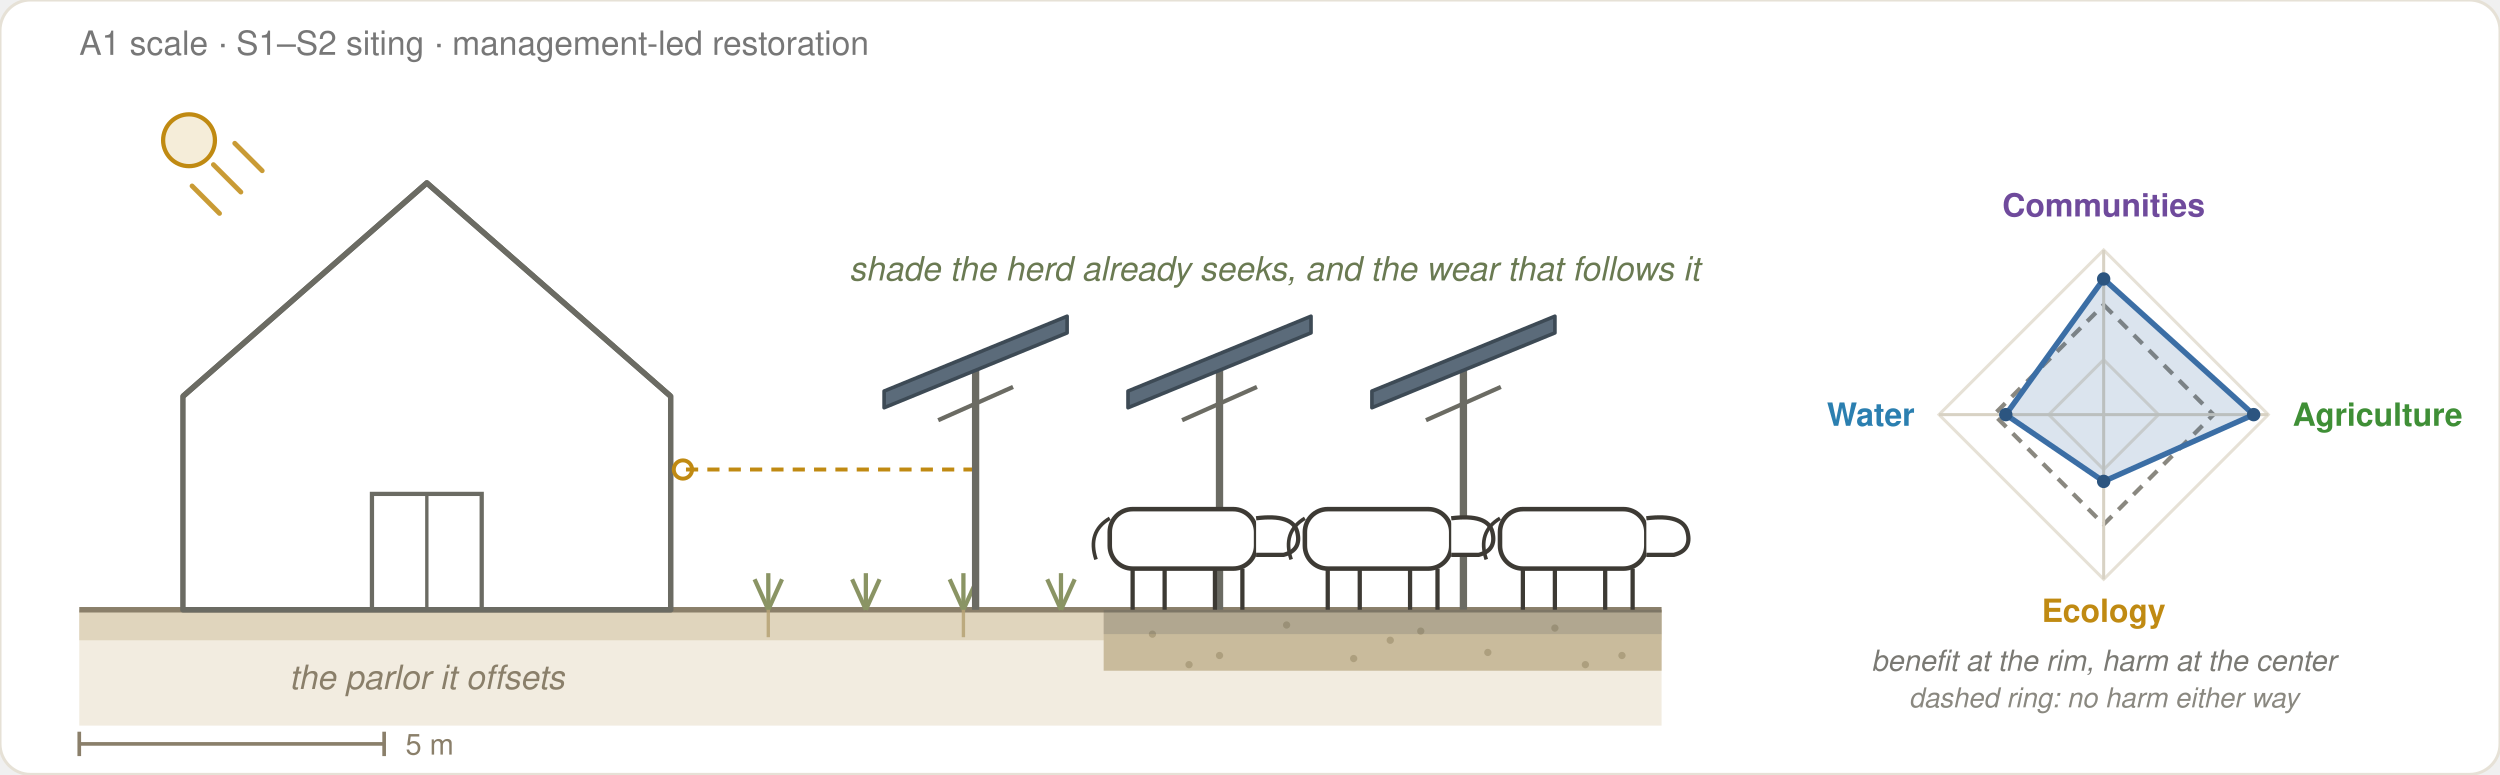
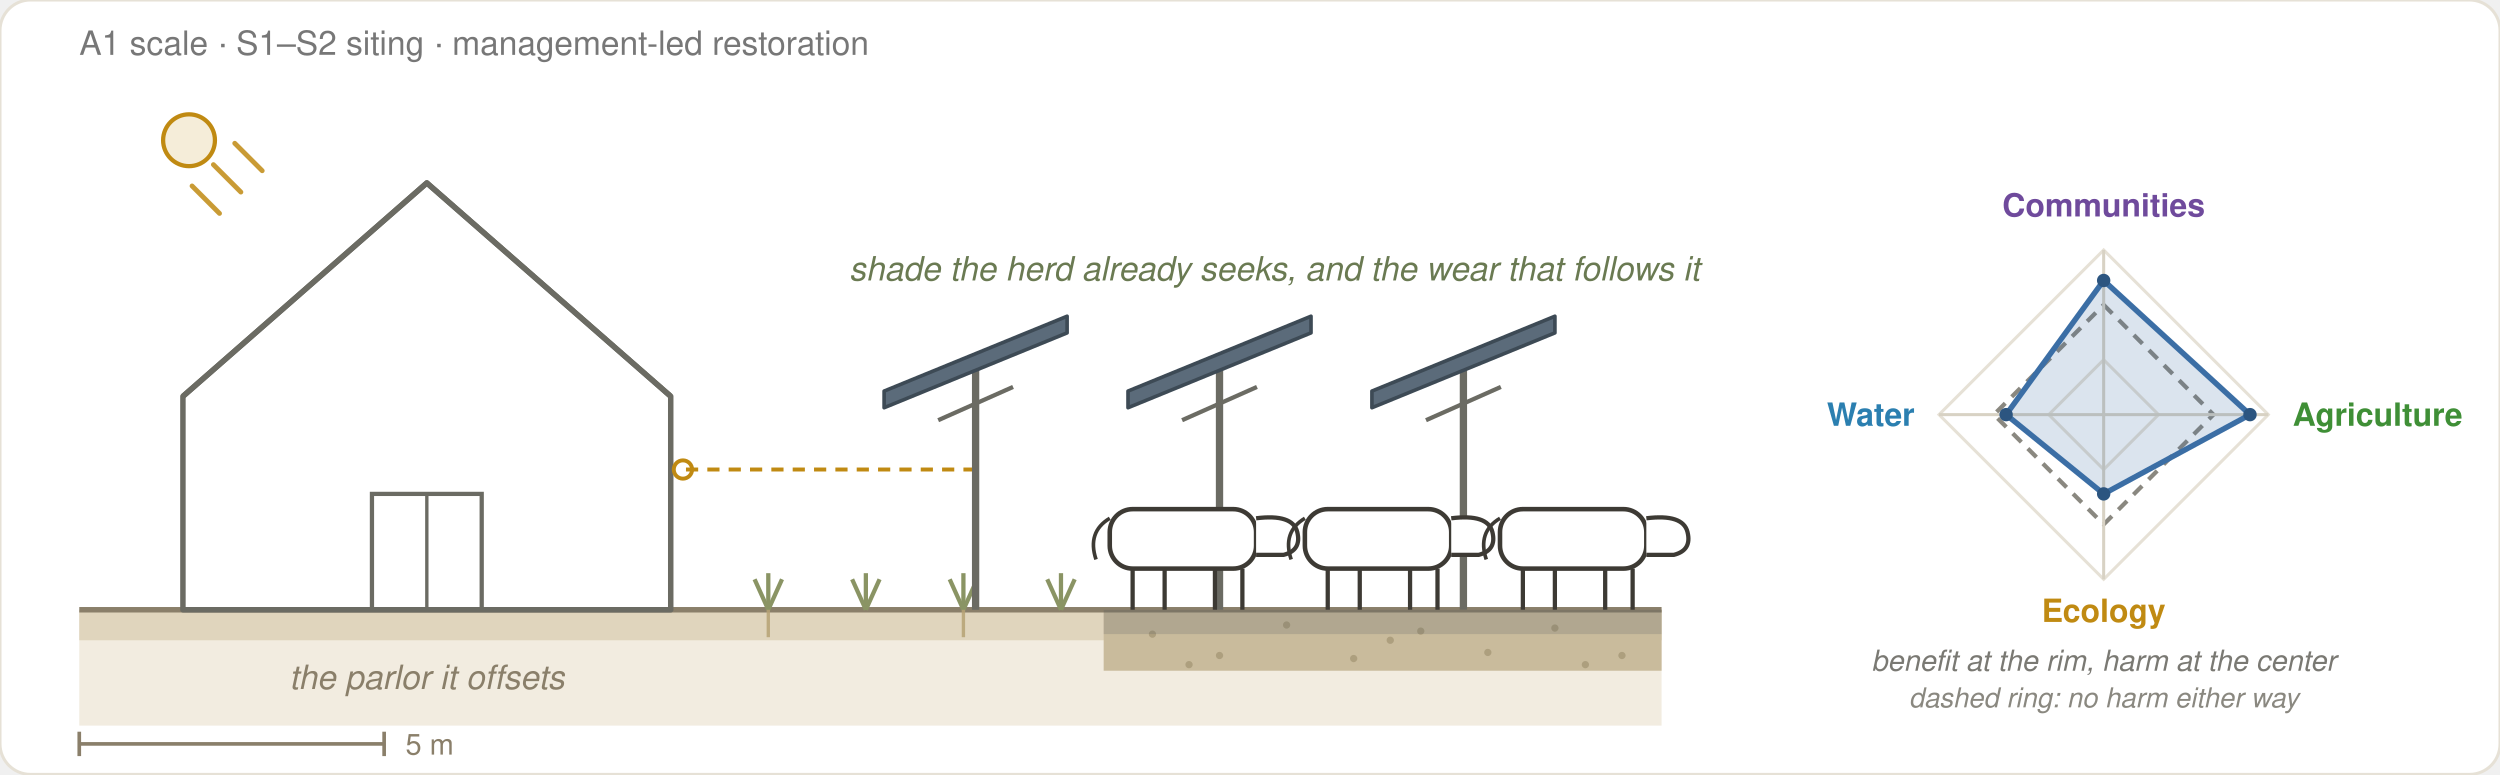
<svg xmlns="http://www.w3.org/2000/svg" viewBox="0 14 820 254" width="820" height="254" font-family="Helvetica, Arial, sans-serif" role="img">
  <defs>
    <g id="module">
      <line x1="-9" y1="16" x2="9" y2="8" stroke="#6b6b63" stroke-width="1.4" vector-effect="non-scaling-stroke" />
      <polygon points="-22,9 22,-9 22,-5 -22,13" fill="#5b6b7a" stroke="#3d4a55" stroke-width="1.2" stroke-linejoin="round" vector-effect="non-scaling-stroke" />
    </g>
    <g id="cow">
      <rect x="-16" y="-22" width="32" height="13" rx="5" fill="#ffffff" stroke="#3d3a34" stroke-width="1.5" vector-effect="non-scaling-stroke" />
      <path d="M16,-20 q8,-1 9,3 q1,4 -3,5 l-6,0" fill="#ffffff" stroke="#3d3a34" stroke-width="1.4" vector-effect="non-scaling-stroke" />
      <line x1="-11" y1="-9" x2="-11" y2="0" stroke="#3d3a34" stroke-width="1.4" vector-effect="non-scaling-stroke" />
      <line x1="-4" y1="-9" x2="-4" y2="0" stroke="#3d3a34" stroke-width="1.4" vector-effect="non-scaling-stroke" />
      <line x1="7" y1="-9" x2="7" y2="0" stroke="#3d3a34" stroke-width="1.4" vector-effect="non-scaling-stroke" />
      <line x1="13" y1="-9" x2="13" y2="0" stroke="#3d3a34" stroke-width="1.4" vector-effect="non-scaling-stroke" />
      <path d="M-16,-20 q-5,3 -3,9" fill="none" stroke="#3d3a34" stroke-width="1.2" vector-effect="non-scaling-stroke" />
    </g>
    <g id="tuft">
      <line x1="0" y1="0" x2="-4.5" y2="-10" stroke="#8a9464" stroke-width="1.4" />
      <line x1="0" y1="0" x2="0" y2="-12" stroke="#8a9464" stroke-width="1.4" />
      <line x1="0" y1="0" x2="4.5" y2="-10" stroke="#8a9464" stroke-width="1.4" />
    </g>
    <clipPath id="soilclipB">
      <path d="M26,214 L545,214 L545,252 L26,252 Z" />
    </clipPath>
  </defs>
  <rect y="14" width="820" height="254" rx="10" fill="#ffffff" stroke="#e6e1d6" />
  <text x="26" y="32" fill="#777" font-size="11">A1 scale · S1–S2 siting · management-led restoration</text>
  <g stroke="#c08a12" stroke-linecap="round">
    <circle cx="62" cy="60" r="8.5" fill="#c08a12" fill-opacity="0.16" stroke-width="1.4" />
    <g stroke-width="1.6" opacity="0.85">
      <line x1="63" y1="75" x2="72" y2="84" />
      <line x1="70" y1="68" x2="79" y2="77" />
      <line x1="77" y1="61" x2="86" y2="70" />
    </g>
  </g>
  <path d="M26,214 L545,214 L545,252 L26,252 Z" fill="#f2ece0" />
  <g clip-path="url(#soilclipB)">
    <path d="M26,214 L545,214 L545,224 L26,224 Z" fill="#e0d5bd" />
    <path d="M362,214 L545,214 L545,234 L362,234 Z" fill="#c9bb9c" />
    <g fill="#a89a79" opacity="0.85">
      <circle cx="378" cy="222" r="1.2" />
      <circle cx="400" cy="229" r="1.2" />
      <circle cx="422" cy="219" r="1.2" />
      <circle cx="444" cy="230" r="1.2" />
      <circle cx="466" cy="221" r="1.2" />
      <circle cx="488" cy="228" r="1.2" />
      <circle cx="510" cy="220" r="1.2" />
      <circle cx="532" cy="229" r="1.2" />
      <circle cx="390" cy="232" r="1.2" />
      <circle cx="456" cy="224" r="1.2" />
      <circle cx="520" cy="232" r="1.2" />
    </g>
  </g>
  <path d="M26,214 L545,214" fill="none" stroke="#8a7f6a" stroke-width="1.8" />
  <polygon points="60,214 60,144 140,74 220,144 220,214" fill="#ffffff" stroke="#6b6b63" stroke-width="1.8" stroke-linejoin="round" />
  <path d="M60,144 L140,74 L220,144" fill="none" stroke="#6b6b63" stroke-width="1.8" stroke-linejoin="round" />
  <rect x="122" y="176" width="36" height="38" fill="none" stroke="#6b6b63" stroke-width="1.4" />
  <line x1="140" y1="176" x2="140" y2="214" stroke="#6b6b63" stroke-width="1.1" />
  <path d="M320,168 L240,168 L224,168" fill="none" stroke="#c08a12" stroke-width="1.3" stroke-dasharray="4 3" />
  <circle cx="224" cy="168" r="3" fill="none" stroke="#c08a12" stroke-width="1.3" />
  <g fill="#3d4a55" opacity="0.17">
    <path d="M362,214 L545,214 L545,222 L362,222 Z" />
  </g>
  <g>
    <use href="#tuft" x="252" y="214" />
    <use href="#tuft" x="284" y="214" />
    <use href="#tuft" x="316" y="214" />
    <use href="#tuft" x="348" y="214" />
  </g>
  <g stroke="#b6a274" stroke-width="1.1" opacity="0.85">
    <path d="M252,214 v9" />
    <path d="M316,214 v9" />
  </g>
  <line x1="320" y1="214" x2="320" y2="130" stroke="#6b6b63" stroke-width="2.4" />
  <use href="#module" transform="translate(320,130) scale(1.364)" />
  <line x1="400" y1="214" x2="400" y2="130" stroke="#6b6b63" stroke-width="2.4" />
  <use href="#module" transform="translate(400,130) scale(1.364)" />
  <line x1="480" y1="214" x2="480" y2="130" stroke="#6b6b63" stroke-width="2.4" />
  <use href="#module" transform="translate(480,130) scale(1.364)" />
  <use href="#cow" transform="translate(388,214) scale(1.5)" />
  <use href="#cow" transform="translate(452,214) scale(1.5)" />
  <use href="#cow" transform="translate(516,214) scale(1.5)" />
  <text x="140" y="240" fill="#8a7f6a" font-size="11" font-style="italic" text-anchor="middle">the parlor it offsets</text>
  <text x="418" y="106" fill="#6a7a52" font-size="11" font-style="italic" text-anchor="middle">shade the herd already seeks, and the wear that follows it</text>
  <g stroke="#8a7f6a" stroke-width="1.2" fill="none">
    <path d="M26,258 h100" />
    <path d="M26,254 v8" />
    <path d="M126,254 v8" />
  </g>
  <text x="133" y="261.5" fill="#8a7f6a" font-size="9.5">5 m</text>
  <polygon points="690,132 708,150 690,168 672,150" fill="none" stroke="#e6e1d6" stroke-width="1" />
  <polygon points="690,114 726,150 690,186 654,150" fill="none" stroke="#8a8880" stroke-width="1.4" stroke-dasharray="4 3" />
  <polygon points="690,96 744,150 690,204 636,150" fill="none" stroke="#e6e1d6" stroke-width="1" />
  <line x1="690" y1="150" x2="690" y2="96" stroke="#d8d2c4" stroke-width="1" />
  <line x1="690" y1="150" x2="744" y2="150" stroke="#d8d2c4" stroke-width="1" />
  <line x1="690" y1="150" x2="690" y2="204" stroke="#d8d2c4" stroke-width="1" />
  <line x1="690" y1="150" x2="636" y2="150" stroke="#d8d2c4" stroke-width="1" />
  <text x="690" y="85" fill="#6f4a9c" font-size="10.5" font-weight="600" text-anchor="middle">Communities</text>
  <text x="752" y="150" fill="#3f8f36" font-size="10.5" font-weight="600" text-anchor="start" dominant-baseline="middle">Agriculture</text>
  <text x="690" y="218" fill="#c08a12" font-size="10.5" font-weight="600" text-anchor="middle">Ecology</text>
  <text x="628" y="150" fill="#2b7fb0" font-size="10.5" font-weight="600" text-anchor="end" dominant-baseline="middle">Water</text>
-   <polygon points="690.0,105.5 739.2,150.0 690.0,171.9 657.9,150.0" fill="#3b6ea5" fill-opacity="0.18" stroke="#3b6ea5" stroke-width="1.8" />
-   <circle cx="690.0" cy="105.5" r="2.2" fill="#2c5580" />
-   <circle cx="739.2" cy="150.0" r="2.2" fill="#2c5580" />
-   <circle cx="690.0" cy="171.9" r="2.2" fill="#2c5580" />
-   <circle cx="657.9" cy="150.0" r="2.2" fill="#2c5580" />
+   <polygon points="690,106 738,150 690,176 658,150" fill="#3b6ea5" fill-opacity="0.18" stroke="#3b6ea5" stroke-width="1.8" />
+   <circle cx="690" cy="106" r="2.2" fill="#2c5580" />
+   <circle cx="738" cy="150" r="2.2" fill="#2c5580" />
+   <circle cx="690" cy="176" r="2.2" fill="#2c5580" />
+   <circle cx="658" cy="150" r="2.2" fill="#2c5580" />
  <text x="690" y="234" fill="#7a7973" font-size="9.5" font-style="italic" text-anchor="middle">benefit at the rim, harm at the center</text>
  <text x="690" y="246" fill="#8a8880" font-size="9" font-style="italic" text-anchor="middle">dashed ring: no harm either way</text>
</svg>
